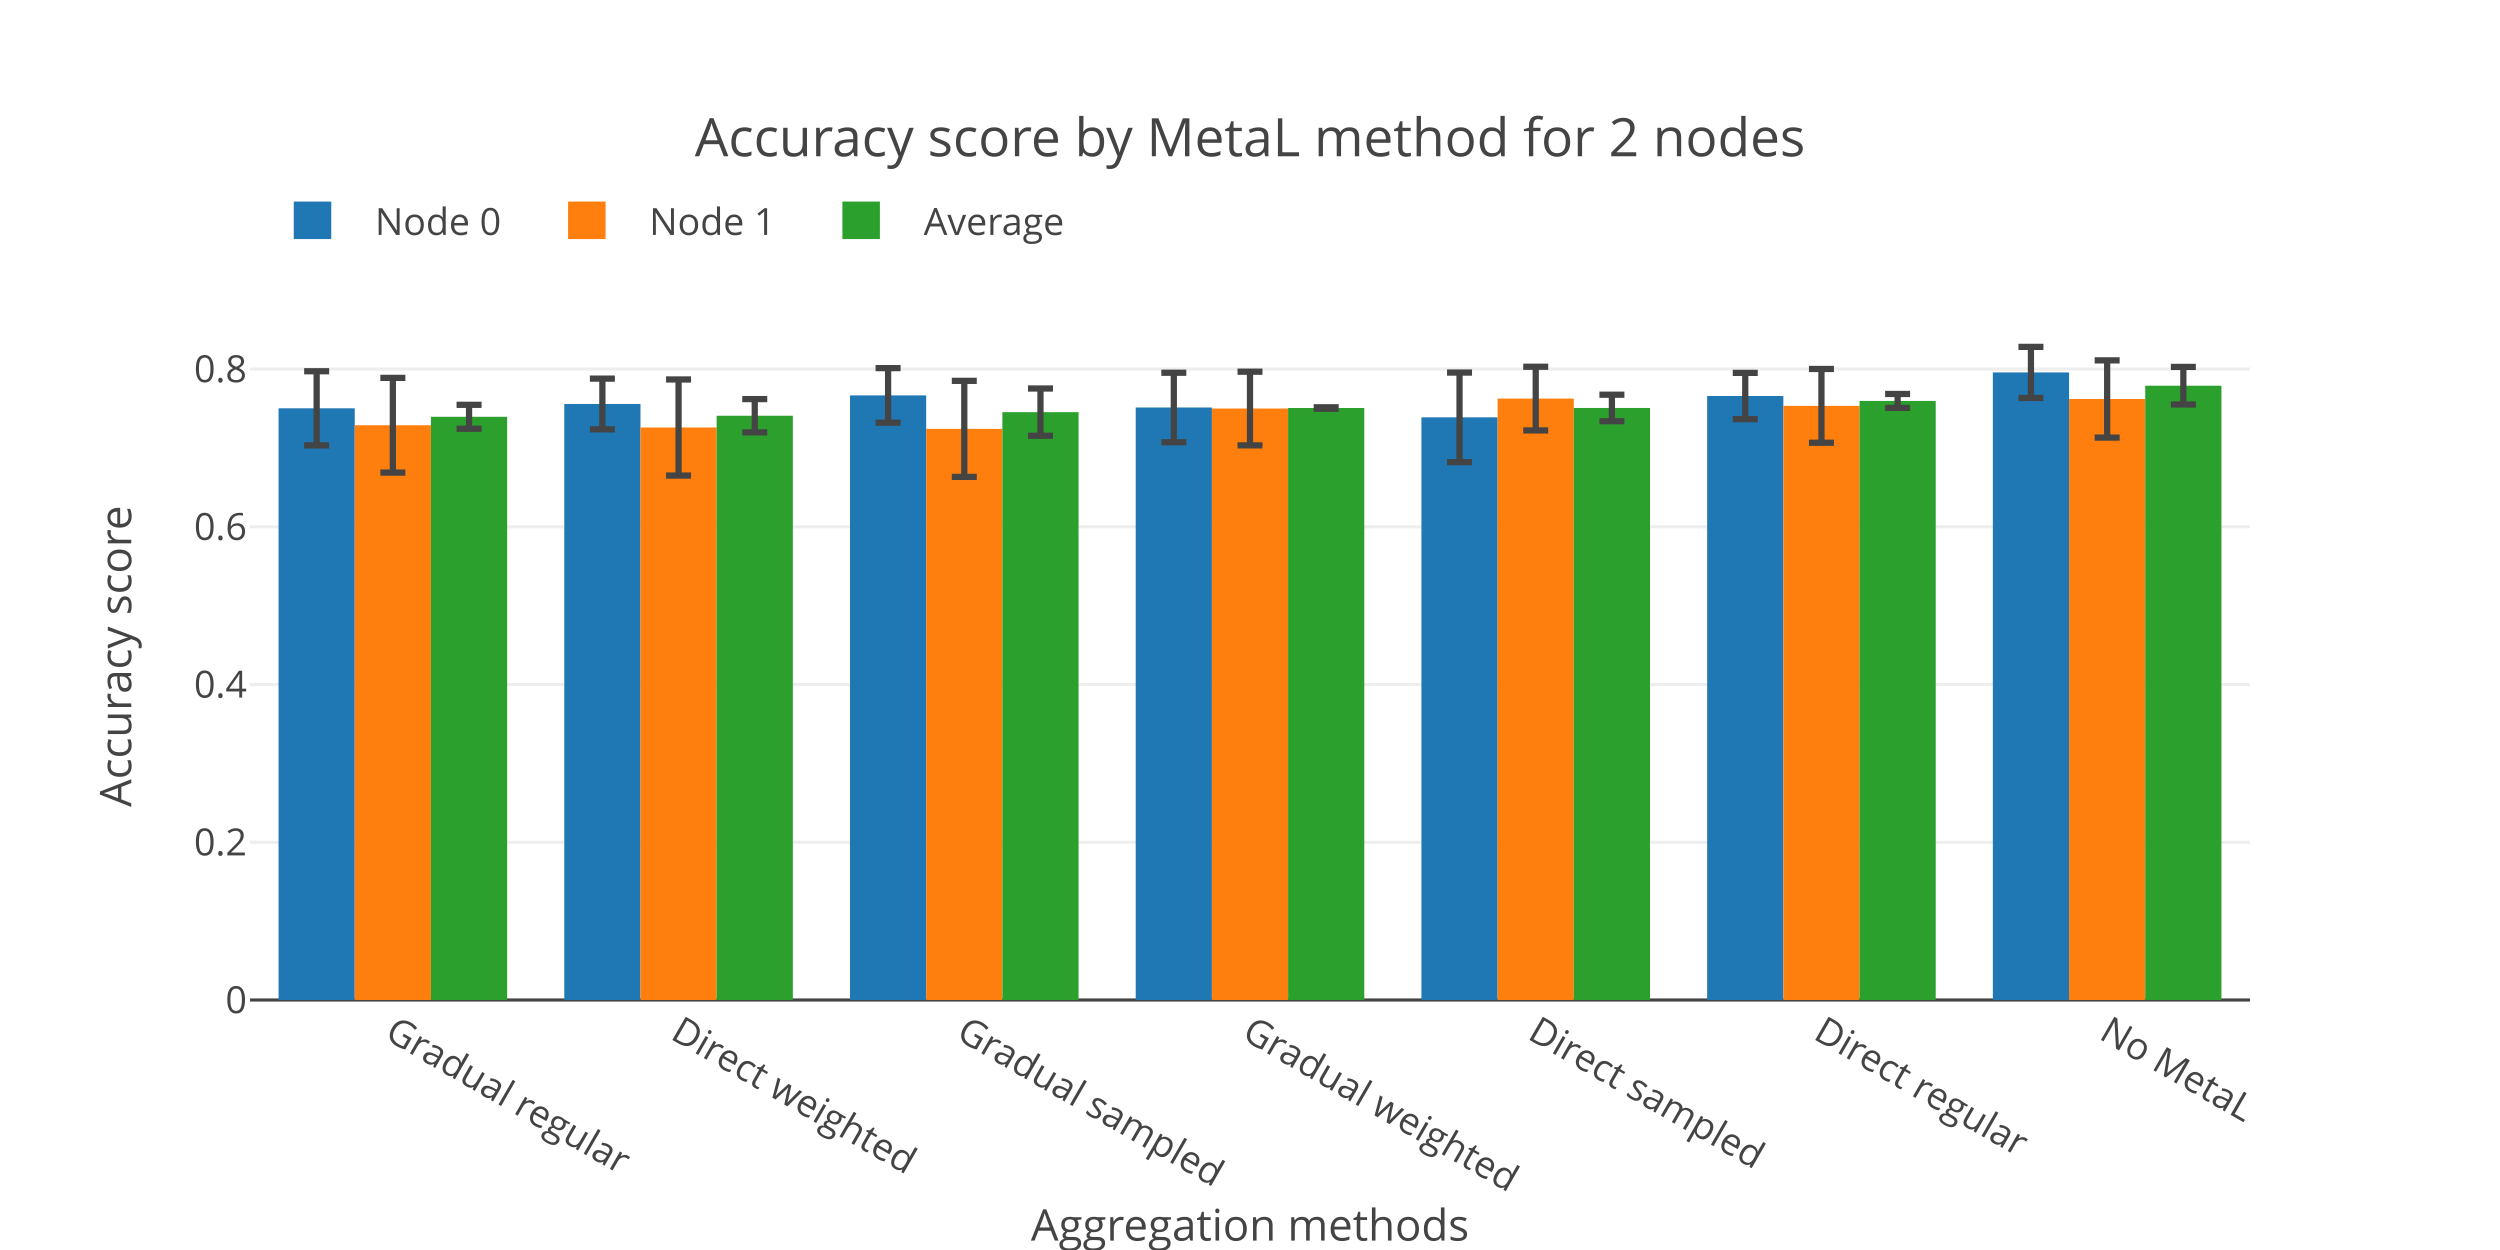
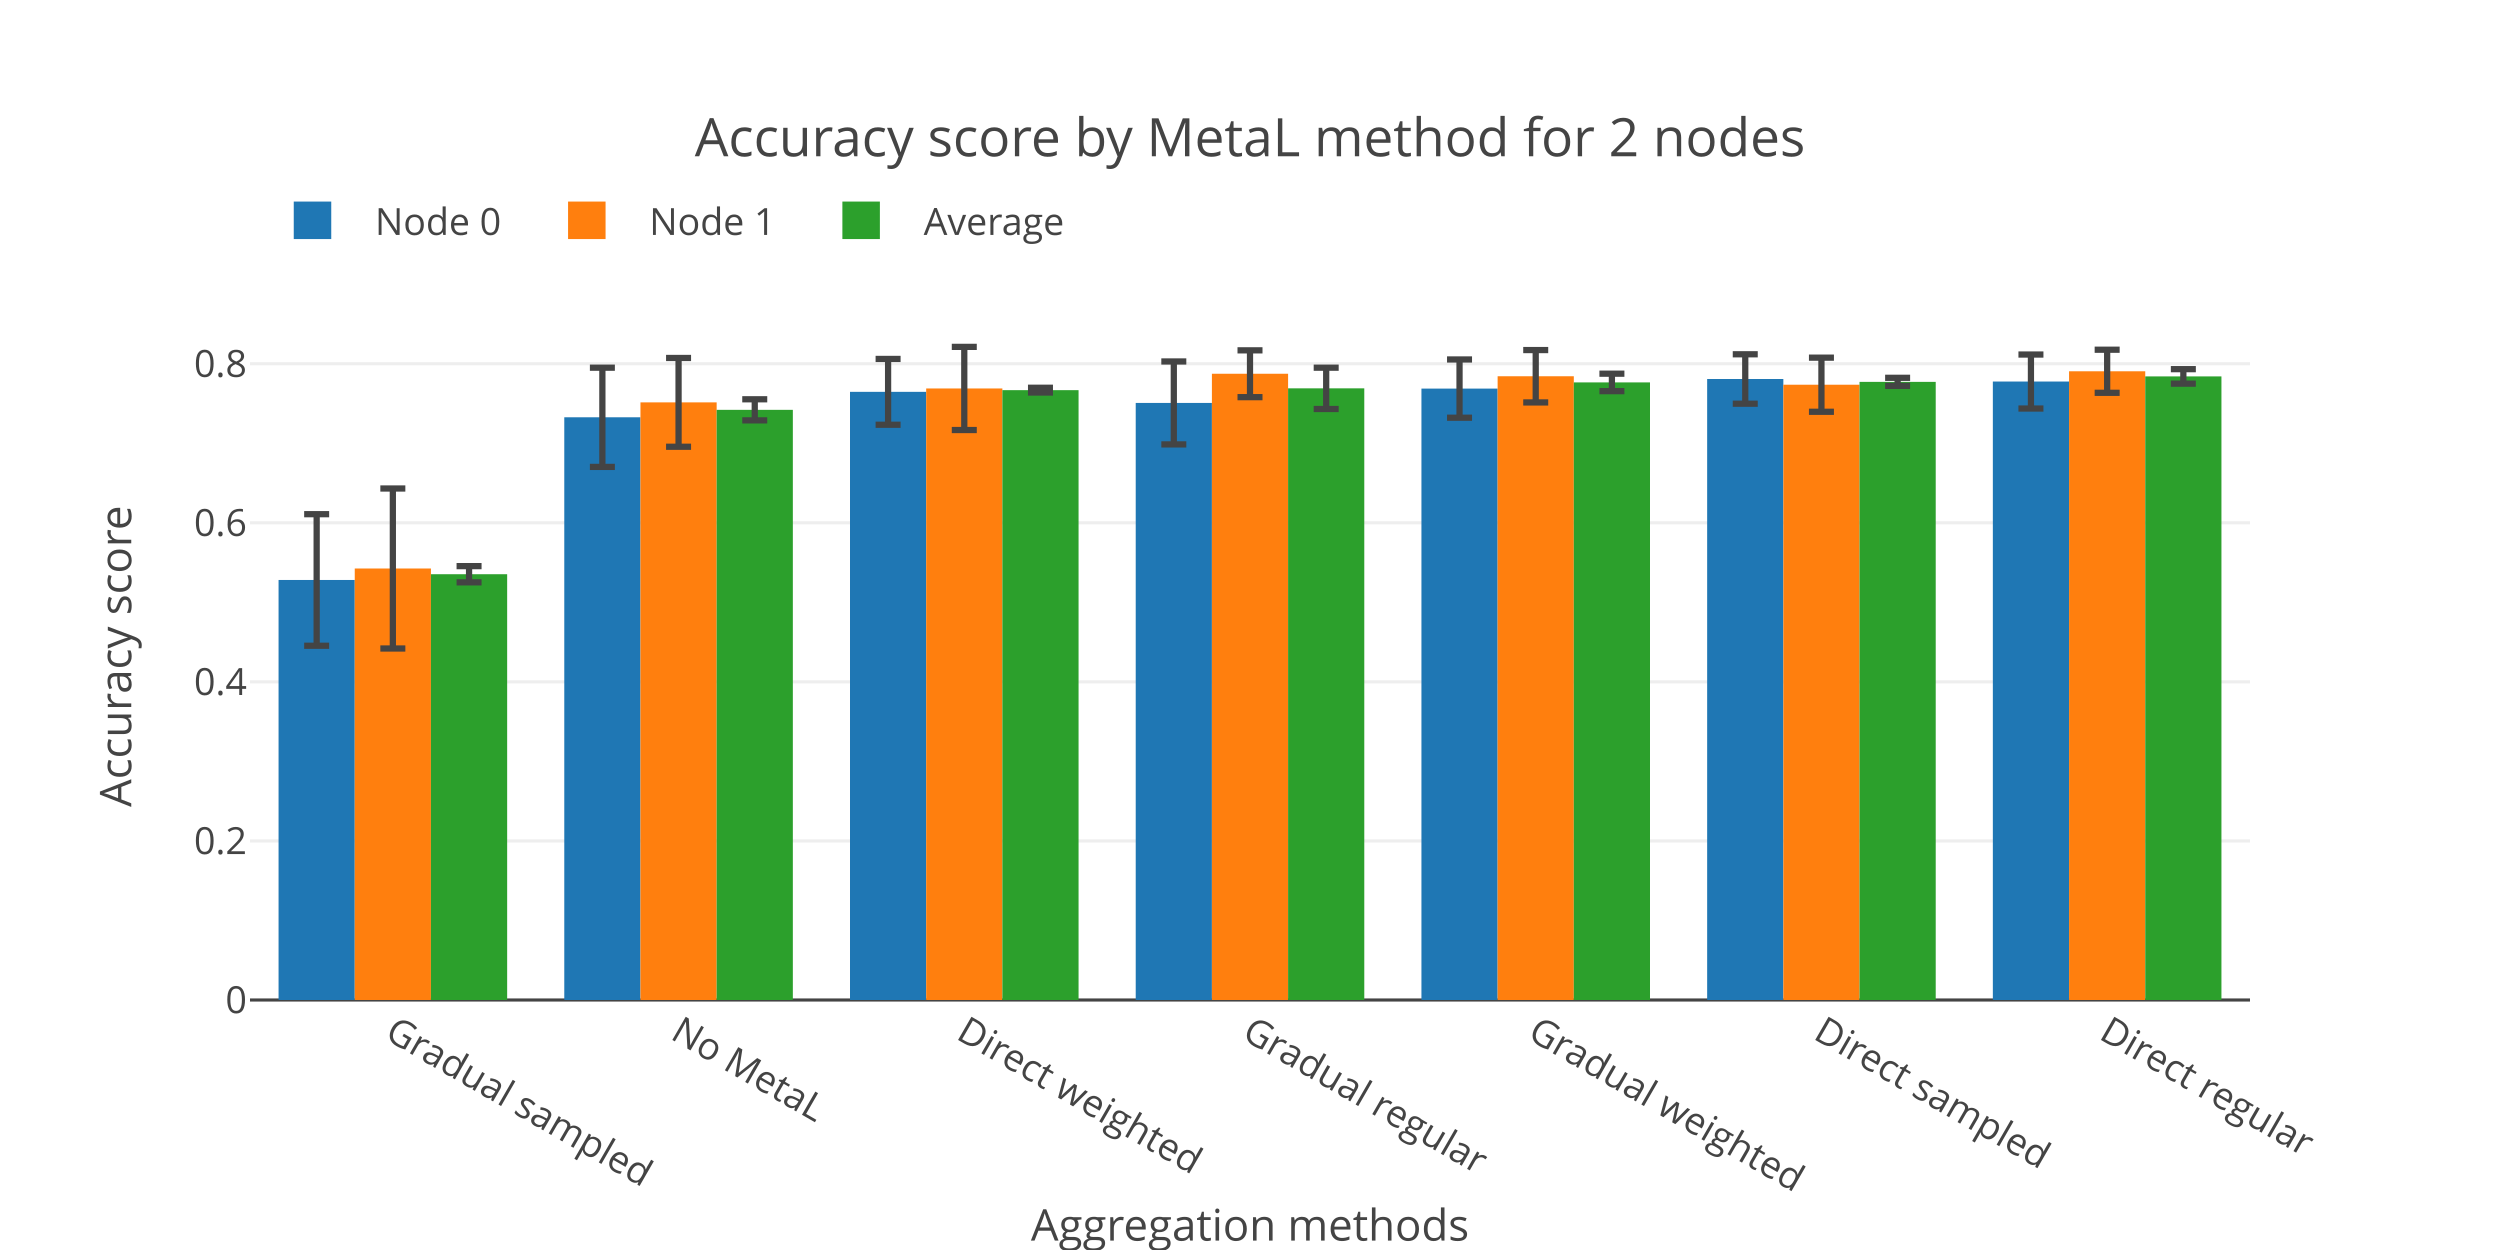
<svg xmlns="http://www.w3.org/2000/svg" class="main-svg" width="800" height="400" style="" viewBox="0 0 800 400">
  <rect x="0" y="0" width="800" height="400" style="fill: rgb(255, 255, 255); fill-opacity: 1;" />
-   <defs id="defs-0eae8b">
+   <defs id="defs-8e179e">
    <g class="clips">
-       <clipPath id="clip0eae8bxyplot" class="plotclip">
+       <clipPath id="clip8e179exyplot" class="plotclip">
        <rect width="640" height="220" />
      </clipPath>
-       <clipPath class="axesclip" id="clip0eae8bx">
+       <clipPath class="axesclip" id="clip8e179ex">
        <rect x="80" y="0" width="640" height="400" />
      </clipPath>
-       <clipPath class="axesclip" id="clip0eae8by">
+       <clipPath class="axesclip" id="clip8e179ey">
        <rect x="0" y="100" width="800" height="220" />
      </clipPath>
-       <clipPath class="axesclip" id="clip0eae8bxy">
+       <clipPath class="axesclip" id="clip8e179exy">
        <rect x="80" y="100" width="640" height="220" />
      </clipPath>
    </g>
    <g class="gradients" />
    <g class="patterns" />
  </defs>
  <g class="bglayer" />
  <g class="layer-below">
    <g class="imagelayer" />
    <g class="shapelayer" />
  </g>
  <g class="cartesianlayer">
    <g class="subplot xy">
      <g class="layer-subplot">
        <g class="shapelayer" />
        <g class="imagelayer" />
      </g>
      <g class="minor-gridlayer">
        <g class="x" />
        <g class="y" />
      </g>
      <g class="gridlayer">
        <g class="x" />
        <g class="y">
-           <path class="ygrid crisp" transform="translate(0,269.52)" d="M80,0h640" style="stroke: rgb(238, 238, 238); stroke-opacity: 1; stroke-width: 1px;" />
-           <path class="ygrid crisp" transform="translate(0,219.04)" d="M80,0h640" style="stroke: rgb(238, 238, 238); stroke-opacity: 1; stroke-width: 1px;" />
-           <path class="ygrid crisp" transform="translate(0,168.57)" d="M80,0h640" style="stroke: rgb(238, 238, 238); stroke-opacity: 1; stroke-width: 1px;" />
-           <path class="ygrid crisp" transform="translate(0,118.09)" d="M80,0h640" style="stroke: rgb(238, 238, 238); stroke-opacity: 1; stroke-width: 1px;" />
+           <path class="ygrid crisp" transform="translate(0,269.1)" d="M80,0h640" style="stroke: rgb(238, 238, 238); stroke-opacity: 1; stroke-width: 1px;" />
+           <path class="ygrid crisp" transform="translate(0,218.2)" d="M80,0h640" style="stroke: rgb(238, 238, 238); stroke-opacity: 1; stroke-width: 1px;" />
+           <path class="ygrid crisp" transform="translate(0,167.3)" d="M80,0h640" style="stroke: rgb(238, 238, 238); stroke-opacity: 1; stroke-width: 1px;" />
+           <path class="ygrid crisp" transform="translate(0,116.4)" d="M80,0h640" style="stroke: rgb(238, 238, 238); stroke-opacity: 1; stroke-width: 1px;" />
        </g>
      </g>
      <g class="zerolinelayer">
        <path class="yzl zl crisp" transform="translate(0,320)" d="M80,0h640" style="stroke: rgb(68, 68, 68); stroke-opacity: 1; stroke-width: 1px;" />
      </g>
      <path class="xlines-below" />
      <path class="ylines-below" />
      <g class="overlines-below" />
      <g class="xaxislayer-below" />
      <g class="yaxislayer-below" />
      <g class="overaxes-below" />
-       <g class="plot" transform="translate(80,100)" clip-path="url(#clip0eae8bxyplot)">
+       <g class="plot" transform="translate(80,100)" clip-path="url(#clip8e179exyplot)">
        <g class="barlayer mlayer">
          <g class="trace bars" style="opacity: 1;">
            <g class="points">
              <g class="point">
-                 <path d="M9.14,220V30.66H33.52V220Z" style="vector-effect: none; opacity: 1; stroke-width: 0px; fill: rgb(31, 119, 180); fill-opacity: 1;" />
-               </g>
-               <g class="point">
-                 <path d="M100.57,220V29.27H124.95V220Z" style="vector-effect: none; opacity: 1; stroke-width: 0px; fill: rgb(31, 119, 180); fill-opacity: 1;" />
-               </g>
-               <g class="point">
-                 <path d="M192,220V26.53H216.38V220Z" style="vector-effect: none; opacity: 1; stroke-width: 0px; fill: rgb(31, 119, 180); fill-opacity: 1;" />
-               </g>
-               <g class="point">
-                 <path d="M283.43,220V30.4H307.81V220Z" style="vector-effect: none; opacity: 1; stroke-width: 0px; fill: rgb(31, 119, 180); fill-opacity: 1;" />
-               </g>
-               <g class="point">
-                 <path d="M374.86,220V33.55H399.24V220Z" style="vector-effect: none; opacity: 1; stroke-width: 0px; fill: rgb(31, 119, 180); fill-opacity: 1;" />
-               </g>
-               <g class="point">
-                 <path d="M466.29,220V26.72H490.67V220Z" style="vector-effect: none; opacity: 1; stroke-width: 0px; fill: rgb(31, 119, 180); fill-opacity: 1;" />
-               </g>
-               <g class="point">
-                 <path d="M557.71,220V19.18H582.1V220Z" style="vector-effect: none; opacity: 1; stroke-width: 0px; fill: rgb(31, 119, 180); fill-opacity: 1;" />
-               </g>
-             </g>
-             <g class="errorbar">
-               <path class="yerror" d="M17.33,18.8h8m-4,0V42.53m-4,0h8" style="vector-effect: none; stroke-width: 2px; stroke: rgb(68, 68, 68); stroke-opacity: 1;" />
-             </g>
-             <g class="errorbar">
-               <path class="yerror" d="M108.76,21.16h8m-4,0V37.39m-4,0h8" style="vector-effect: none; stroke-width: 2px; stroke: rgb(68, 68, 68); stroke-opacity: 1;" />
-             </g>
-             <g class="errorbar">
-               <path class="yerror" d="M200.19,17.8h8m-4,0V35.27m-4,0h8" style="vector-effect: none; stroke-width: 2px; stroke: rgb(68, 68, 68); stroke-opacity: 1;" />
-             </g>
-             <g class="errorbar">
-               <path class="yerror" d="M291.62,19.28h8m-4,0V41.52m-4,0h8" style="vector-effect: none; stroke-width: 2px; stroke: rgb(68, 68, 68); stroke-opacity: 1;" />
-             </g>
-             <g class="errorbar">
-               <path class="yerror" d="M383.05,19.22h8m-4,0V47.88m-4,0h8" style="vector-effect: none; stroke-width: 2px; stroke: rgb(68, 68, 68); stroke-opacity: 1;" />
-             </g>
-             <g class="errorbar">
-               <path class="yerror" d="M474.48,19.32h8m-4,0V34.13m-4,0h8" style="vector-effect: none; stroke-width: 2px; stroke: rgb(68, 68, 68); stroke-opacity: 1;" />
-             </g>
-             <g class="errorbar">
-               <path class="yerror" d="M565.9,11h8m-4,0V27.35m-4,0h8" style="vector-effect: none; stroke-width: 2px; stroke: rgb(68, 68, 68); stroke-opacity: 1;" />
+                 <path d="M9.14,220V85.59H33.52V220Z" style="vector-effect: none; opacity: 1; stroke-width: 0px; fill: rgb(31, 119, 180); fill-opacity: 1;" />
+               </g>
+               <g class="point">
+                 <path d="M100.57,220V33.53H124.95V220Z" style="vector-effect: none; opacity: 1; stroke-width: 0px; fill: rgb(31, 119, 180); fill-opacity: 1;" />
+               </g>
+               <g class="point">
+                 <path d="M192,220V25.39H216.38V220Z" style="vector-effect: none; opacity: 1; stroke-width: 0px; fill: rgb(31, 119, 180); fill-opacity: 1;" />
+               </g>
+               <g class="point">
+                 <path d="M283.43,220V28.94H307.81V220Z" style="vector-effect: none; opacity: 1; stroke-width: 0px; fill: rgb(31, 119, 180); fill-opacity: 1;" />
+               </g>
+               <g class="point">
+                 <path d="M374.86,220V24.35H399.24V220Z" style="vector-effect: none; opacity: 1; stroke-width: 0px; fill: rgb(31, 119, 180); fill-opacity: 1;" />
+               </g>
+               <g class="point">
+                 <path d="M466.29,220V21.28H490.67V220Z" style="vector-effect: none; opacity: 1; stroke-width: 0px; fill: rgb(31, 119, 180); fill-opacity: 1;" />
+               </g>
+               <g class="point">
+                 <path d="M557.71,220V22.09H582.1V220Z" style="vector-effect: none; opacity: 1; stroke-width: 0px; fill: rgb(31, 119, 180); fill-opacity: 1;" />
+               </g>
+             </g>
+             <g class="errorbar">
+               <path class="yerror" d="M17.33,64.54h8m-4,0V106.64m-4,0h8" style="vector-effect: none; stroke-width: 2px; stroke: rgb(68, 68, 68); stroke-opacity: 1;" />
+             </g>
+             <g class="errorbar">
+               <path class="yerror" d="M108.76,17.66h8m-4,0V49.41m-4,0h8" style="vector-effect: none; stroke-width: 2px; stroke: rgb(68, 68, 68); stroke-opacity: 1;" />
+             </g>
+             <g class="errorbar">
+               <path class="yerror" d="M200.19,14.86h8m-4,0V35.92m-4,0h8" style="vector-effect: none; stroke-width: 2px; stroke: rgb(68, 68, 68); stroke-opacity: 1;" />
+             </g>
+             <g class="errorbar">
+               <path class="yerror" d="M291.62,15.67h8m-4,0V42.21m-4,0h8" style="vector-effect: none; stroke-width: 2px; stroke: rgb(68, 68, 68); stroke-opacity: 1;" />
+             </g>
+             <g class="errorbar">
+               <path class="yerror" d="M383.05,15.03h8m-4,0V33.67m-4,0h8" style="vector-effect: none; stroke-width: 2px; stroke: rgb(68, 68, 68); stroke-opacity: 1;" />
+             </g>
+             <g class="errorbar">
+               <path class="yerror" d="M474.48,13.37h8m-4,0V29.19m-4,0h8" style="vector-effect: none; stroke-width: 2px; stroke: rgb(68, 68, 68); stroke-opacity: 1;" />
+             </g>
+             <g class="errorbar">
+               <path class="yerror" d="M565.9,13.45h8m-4,0V30.73m-4,0h8" style="vector-effect: none; stroke-width: 2px; stroke: rgb(68, 68, 68); stroke-opacity: 1;" />
            </g>
          </g>
          <g class="trace bars" style="opacity: 1;">
            <g class="points">
              <g class="point">
-                 <path d="M33.52,220V36.08H57.9V220Z" style="vector-effect: none; opacity: 1; stroke-width: 0px; fill: rgb(255, 127, 14); fill-opacity: 1;" />
-               </g>
-               <g class="point">
-                 <path d="M124.95,220V36.8H149.33V220Z" style="vector-effect: none; opacity: 1; stroke-width: 0px; fill: rgb(255, 127, 14); fill-opacity: 1;" />
-               </g>
-               <g class="point">
-                 <path d="M216.38,220V37.24H240.76V220Z" style="vector-effect: none; opacity: 1; stroke-width: 0px; fill: rgb(255, 127, 14); fill-opacity: 1;" />
-               </g>
-               <g class="point">
-                 <path d="M307.81,220V30.73H332.19V220Z" style="vector-effect: none; opacity: 1; stroke-width: 0px; fill: rgb(255, 127, 14); fill-opacity: 1;" />
-               </g>
-               <g class="point">
-                 <path d="M399.24,220V27.55H423.62V220Z" style="vector-effect: none; opacity: 1; stroke-width: 0px; fill: rgb(255, 127, 14); fill-opacity: 1;" />
-               </g>
-               <g class="point">
-                 <path d="M490.67,220V29.88H515.05V220Z" style="vector-effect: none; opacity: 1; stroke-width: 0px; fill: rgb(255, 127, 14); fill-opacity: 1;" />
-               </g>
-               <g class="point">
-                 <path d="M582.1,220V27.68H606.48V220Z" style="vector-effect: none; opacity: 1; stroke-width: 0px; fill: rgb(255, 127, 14); fill-opacity: 1;" />
-               </g>
-             </g>
-             <g class="errorbar">
-               <path class="yerror" d="M41.71,20.92h8m-4,0V51.23m-4,0h8" style="vector-effect: none; stroke-width: 2px; stroke: rgb(68, 68, 68); stroke-opacity: 1;" />
-             </g>
-             <g class="errorbar">
-               <path class="yerror" d="M133.14,21.43h8m-4,0V52.18m-4,0h8" style="vector-effect: none; stroke-width: 2px; stroke: rgb(68, 68, 68); stroke-opacity: 1;" />
-             </g>
-             <g class="errorbar">
-               <path class="yerror" d="M224.57,21.87h8m-4,0V52.61m-4,0h8" style="vector-effect: none; stroke-width: 2px; stroke: rgb(68, 68, 68); stroke-opacity: 1;" />
-             </g>
-             <g class="errorbar">
-               <path class="yerror" d="M316,18.94h8m-4,0V42.52m-4,0h8" style="vector-effect: none; stroke-width: 2px; stroke: rgb(68, 68, 68); stroke-opacity: 1;" />
-             </g>
-             <g class="errorbar">
-               <path class="yerror" d="M407.43,17.36h8m-4,0V37.74m-4,0h8" style="vector-effect: none; stroke-width: 2px; stroke: rgb(68, 68, 68); stroke-opacity: 1;" />
-             </g>
-             <g class="errorbar">
-               <path class="yerror" d="M498.86,18.07h8m-4,0V41.68m-4,0h8" style="vector-effect: none; stroke-width: 2px; stroke: rgb(68, 68, 68); stroke-opacity: 1;" />
-             </g>
-             <g class="errorbar">
-               <path class="yerror" d="M590.29,15.32h8m-4,0V40.03m-4,0h8" style="vector-effect: none; stroke-width: 2px; stroke: rgb(68, 68, 68); stroke-opacity: 1;" />
+                 <path d="M33.52,220V81.92H57.9V220Z" style="vector-effect: none; opacity: 1; stroke-width: 0px; fill: rgb(255, 127, 14); fill-opacity: 1;" />
+               </g>
+               <g class="point">
+                 <path d="M124.95,220V28.76H149.33V220Z" style="vector-effect: none; opacity: 1; stroke-width: 0px; fill: rgb(255, 127, 14); fill-opacity: 1;" />
+               </g>
+               <g class="point">
+                 <path d="M216.38,220V24.31H240.76V220Z" style="vector-effect: none; opacity: 1; stroke-width: 0px; fill: rgb(255, 127, 14); fill-opacity: 1;" />
+               </g>
+               <g class="point">
+                 <path d="M307.81,220V19.6H332.19V220Z" style="vector-effect: none; opacity: 1; stroke-width: 0px; fill: rgb(255, 127, 14); fill-opacity: 1;" />
+               </g>
+               <g class="point">
+                 <path d="M399.24,220V20.4H423.62V220Z" style="vector-effect: none; opacity: 1; stroke-width: 0px; fill: rgb(255, 127, 14); fill-opacity: 1;" />
+               </g>
+               <g class="point">
+                 <path d="M490.67,220V23.11H515.05V220Z" style="vector-effect: none; opacity: 1; stroke-width: 0px; fill: rgb(255, 127, 14); fill-opacity: 1;" />
+               </g>
+               <g class="point">
+                 <path d="M582.1,220V18.81H606.48V220Z" style="vector-effect: none; opacity: 1; stroke-width: 0px; fill: rgb(255, 127, 14); fill-opacity: 1;" />
+               </g>
+             </g>
+             <g class="errorbar">
+               <path class="yerror" d="M41.71,56.32h8m-4,0V107.52m-4,0h8" style="vector-effect: none; stroke-width: 2px; stroke: rgb(68, 68, 68); stroke-opacity: 1;" />
+             </g>
+             <g class="errorbar">
+               <path class="yerror" d="M133.14,14.55h8m-4,0V42.96m-4,0h8" style="vector-effect: none; stroke-width: 2px; stroke: rgb(68, 68, 68); stroke-opacity: 1;" />
+             </g>
+             <g class="errorbar">
+               <path class="yerror" d="M224.57,11h8m-4,0V37.61m-4,0h8" style="vector-effect: none; stroke-width: 2px; stroke: rgb(68, 68, 68); stroke-opacity: 1;" />
+             </g>
+             <g class="errorbar">
+               <path class="yerror" d="M316,12.11h8m-4,0V27.09m-4,0h8" style="vector-effect: none; stroke-width: 2px; stroke: rgb(68, 68, 68); stroke-opacity: 1;" />
+             </g>
+             <g class="errorbar">
+               <path class="yerror" d="M407.43,12.02h8m-4,0V28.78m-4,0h8" style="vector-effect: none; stroke-width: 2px; stroke: rgb(68, 68, 68); stroke-opacity: 1;" />
+             </g>
+             <g class="errorbar">
+               <path class="yerror" d="M498.86,14.45h8m-4,0V31.77m-4,0h8" style="vector-effect: none; stroke-width: 2px; stroke: rgb(68, 68, 68); stroke-opacity: 1;" />
+             </g>
+             <g class="errorbar">
+               <path class="yerror" d="M590.29,11.91h8m-4,0V25.7m-4,0h8" style="vector-effect: none; stroke-width: 2px; stroke: rgb(68, 68, 68); stroke-opacity: 1;" />
            </g>
          </g>
          <g class="trace bars" style="opacity: 1;">
            <g class="points">
              <g class="point">
-                 <path d="M57.9,220V33.37H82.29V220Z" style="vector-effect: none; opacity: 1; stroke-width: 0px; fill: rgb(44, 160, 44); fill-opacity: 1;" />
-               </g>
-               <g class="point">
-                 <path d="M149.33,220V33.04H173.71V220Z" style="vector-effect: none; opacity: 1; stroke-width: 0px; fill: rgb(44, 160, 44); fill-opacity: 1;" />
-               </g>
-               <g class="point">
-                 <path d="M240.76,220V31.89H265.14V220Z" style="vector-effect: none; opacity: 1; stroke-width: 0px; fill: rgb(44, 160, 44); fill-opacity: 1;" />
-               </g>
-               <g class="point">
-                 <path d="M332.19,220V30.56H356.57V220Z" style="vector-effect: none; opacity: 1; stroke-width: 0px; fill: rgb(44, 160, 44); fill-opacity: 1;" />
-               </g>
-               <g class="point">
-                 <path d="M423.62,220V30.55H448V220Z" style="vector-effect: none; opacity: 1; stroke-width: 0px; fill: rgb(44, 160, 44); fill-opacity: 1;" />
-               </g>
-               <g class="point">
-                 <path d="M515.05,220V28.3H539.43V220Z" style="vector-effect: none; opacity: 1; stroke-width: 0px; fill: rgb(44, 160, 44); fill-opacity: 1;" />
-               </g>
-               <g class="point">
-                 <path d="M606.48,220V23.43H630.86V220Z" style="vector-effect: none; opacity: 1; stroke-width: 0px; fill: rgb(44, 160, 44); fill-opacity: 1;" />
-               </g>
-             </g>
-             <g class="errorbar">
-               <path class="yerror" d="M66.1,29.54h8m-4,0V37.2m-4,0h8" style="vector-effect: none; stroke-width: 2px; stroke: rgb(68, 68, 68); stroke-opacity: 1;" />
-             </g>
-             <g class="errorbar">
-               <path class="yerror" d="M157.52,27.71h8m-4,0V38.36m-4,0h8" style="vector-effect: none; stroke-width: 2px; stroke: rgb(68, 68, 68); stroke-opacity: 1;" />
-             </g>
-             <g class="errorbar">
-               <path class="yerror" d="M248.95,24.32h8m-4,0V39.45m-4,0h8" style="vector-effect: none; stroke-width: 2px; stroke: rgb(68, 68, 68); stroke-opacity: 1;" />
-             </g>
-             <g class="errorbar">
-               <path class="yerror" d="M340.38,30.33h8m-4,0V30.8m-4,0h8" style="vector-effect: none; stroke-width: 2px; stroke: rgb(68, 68, 68); stroke-opacity: 1;" />
-             </g>
-             <g class="errorbar">
-               <path class="yerror" d="M431.81,26.31h8m-4,0V34.79m-4,0h8" style="vector-effect: none; stroke-width: 2px; stroke: rgb(68, 68, 68); stroke-opacity: 1;" />
-             </g>
-             <g class="errorbar">
-               <path class="yerror" d="M523.24,26.07h8m-4,0V30.53m-4,0h8" style="vector-effect: none; stroke-width: 2px; stroke: rgb(68, 68, 68); stroke-opacity: 1;" />
-             </g>
-             <g class="errorbar">
-               <path class="yerror" d="M614.67,17.41h8m-4,0V29.44m-4,0h8" style="vector-effect: none; stroke-width: 2px; stroke: rgb(68, 68, 68); stroke-opacity: 1;" />
+                 <path d="M57.9,220V83.75H82.29V220Z" style="vector-effect: none; opacity: 1; stroke-width: 0px; fill: rgb(44, 160, 44); fill-opacity: 1;" />
+               </g>
+               <g class="point">
+                 <path d="M149.33,220V31.15H173.71V220Z" style="vector-effect: none; opacity: 1; stroke-width: 0px; fill: rgb(44, 160, 44); fill-opacity: 1;" />
+               </g>
+               <g class="point">
+                 <path d="M240.76,220V24.85H265.14V220Z" style="vector-effect: none; opacity: 1; stroke-width: 0px; fill: rgb(44, 160, 44); fill-opacity: 1;" />
+               </g>
+               <g class="point">
+                 <path d="M332.19,220V24.27H356.57V220Z" style="vector-effect: none; opacity: 1; stroke-width: 0px; fill: rgb(44, 160, 44); fill-opacity: 1;" />
+               </g>
+               <g class="point">
+                 <path d="M423.62,220V22.37H448V220Z" style="vector-effect: none; opacity: 1; stroke-width: 0px; fill: rgb(44, 160, 44); fill-opacity: 1;" />
+               </g>
+               <g class="point">
+                 <path d="M515.05,220V22.2H539.43V220Z" style="vector-effect: none; opacity: 1; stroke-width: 0px; fill: rgb(44, 160, 44); fill-opacity: 1;" />
+               </g>
+               <g class="point">
+                 <path d="M606.48,220V20.45H630.86V220Z" style="vector-effect: none; opacity: 1; stroke-width: 0px; fill: rgb(44, 160, 44); fill-opacity: 1;" />
+               </g>
+             </g>
+             <g class="errorbar">
+               <path class="yerror" d="M66.1,81.16h8m-4,0V86.35m-4,0h8" style="vector-effect: none; stroke-width: 2px; stroke: rgb(68, 68, 68); stroke-opacity: 1;" />
+             </g>
+             <g class="errorbar">
+               <path class="yerror" d="M157.52,27.77h8m-4,0V34.52m-4,0h8" style="vector-effect: none; stroke-width: 2px; stroke: rgb(68, 68, 68); stroke-opacity: 1;" />
+             </g>
+             <g class="errorbar">
+               <path class="yerror" d="M248.95,24.08h8m-4,0V25.61m-4,0h8" style="vector-effect: none; stroke-width: 2px; stroke: rgb(68, 68, 68); stroke-opacity: 1;" />
+             </g>
+             <g class="errorbar">
+               <path class="yerror" d="M340.38,17.66h8m-4,0V30.88m-4,0h8" style="vector-effect: none; stroke-width: 2px; stroke: rgb(68, 68, 68); stroke-opacity: 1;" />
+             </g>
+             <g class="errorbar">
+               <path class="yerror" d="M431.81,19.58h8m-4,0V25.17m-4,0h8" style="vector-effect: none; stroke-width: 2px; stroke: rgb(68, 68, 68); stroke-opacity: 1;" />
+             </g>
+             <g class="errorbar">
+               <path class="yerror" d="M523.24,20.9h8m-4,0V23.49m-4,0h8" style="vector-effect: none; stroke-width: 2px; stroke: rgb(68, 68, 68); stroke-opacity: 1;" />
+             </g>
+             <g class="errorbar">
+               <path class="yerror" d="M614.67,18.13h8m-4,0V22.77m-4,0h8" style="vector-effect: none; stroke-width: 2px; stroke: rgb(68, 68, 68); stroke-opacity: 1;" />
            </g>
          </g>
        </g>
      </g>
      <g class="overplot" />
      <path class="xlines-above crisp" d="M0,0" style="fill: none;" />
      <path class="ylines-above crisp" d="M0,0" style="fill: none;" />
      <g class="overlines-above" />
      <g class="xaxislayer-above">
        <g class="xtick">
-           <text text-anchor="start" x="0" y="333" transform="translate(125.71,0) rotate(30,0,327)" style="font-family: 'Open Sans', verdana, arial, sans-serif; font-size: 12px; fill: rgb(68, 68, 68); fill-opacity: 1; white-space: pre; opacity: 1;">Gradual regular</text>
-         </g>
-         <g class="xtick">
-           <text text-anchor="start" x="0" y="333" transform="translate(217.14,0) rotate(30,0,327)" style="font-family: 'Open Sans', verdana, arial, sans-serif; font-size: 12px; fill: rgb(68, 68, 68); fill-opacity: 1; white-space: pre; opacity: 1;">Direct weighted</text>
-         </g>
-         <g class="xtick">
-           <text text-anchor="start" x="0" y="333" transform="translate(308.57,0) rotate(30,0,327)" style="font-family: 'Open Sans', verdana, arial, sans-serif; font-size: 12px; fill: rgb(68, 68, 68); fill-opacity: 1; white-space: pre; opacity: 1;">Gradual sampled</text>
-         </g>
-         <g class="xtick">
-           <text text-anchor="start" x="0" y="333" transform="translate(400,0) rotate(30,0,327)" style="font-family: 'Open Sans', verdana, arial, sans-serif; font-size: 12px; fill: rgb(68, 68, 68); fill-opacity: 1; white-space: pre; opacity: 1;">Gradual weighted</text>
-         </g>
-         <g class="xtick">
-           <text text-anchor="start" x="0" y="333" transform="translate(491.43,0) rotate(30,0,327)" style="font-family: 'Open Sans', verdana, arial, sans-serif; font-size: 12px; fill: rgb(68, 68, 68); fill-opacity: 1; white-space: pre; opacity: 1;">Direct sampled</text>
-         </g>
-         <g class="xtick">
-           <text text-anchor="start" x="0" y="333" transform="translate(582.86,0) rotate(30,0,327)" style="font-family: 'Open Sans', verdana, arial, sans-serif; font-size: 12px; fill: rgb(68, 68, 68); fill-opacity: 1; white-space: pre; opacity: 1;">Direct regular</text>
-         </g>
-         <g class="xtick">
-           <text text-anchor="start" x="0" y="333" transform="translate(674.29,0) rotate(30,0,327)" style="font-family: 'Open Sans', verdana, arial, sans-serif; font-size: 12px; fill: rgb(68, 68, 68); fill-opacity: 1; white-space: pre; opacity: 1;">No MetaL</text>
+           <text text-anchor="start" x="0" y="333" transform="translate(125.71,0) rotate(30,0,327)" style="font-family: 'Open Sans', verdana, arial, sans-serif; font-size: 12px; fill: rgb(68, 68, 68); fill-opacity: 1; white-space: pre; opacity: 1;">Gradual sampled</text>
+         </g>
+         <g class="xtick">
+           <text text-anchor="start" x="0" y="333" transform="translate(217.14,0) rotate(30,0,327)" style="font-family: 'Open Sans', verdana, arial, sans-serif; font-size: 12px; fill: rgb(68, 68, 68); fill-opacity: 1; white-space: pre; opacity: 1;">No MetaL</text>
+         </g>
+         <g class="xtick">
+           <text text-anchor="start" x="0" y="333" transform="translate(308.57,0) rotate(30,0,327)" style="font-family: 'Open Sans', verdana, arial, sans-serif; font-size: 12px; fill: rgb(68, 68, 68); fill-opacity: 1; white-space: pre; opacity: 1;">Direct weighted</text>
+         </g>
+         <g class="xtick">
+           <text text-anchor="start" x="0" y="333" transform="translate(400,0) rotate(30,0,327)" style="font-family: 'Open Sans', verdana, arial, sans-serif; font-size: 12px; fill: rgb(68, 68, 68); fill-opacity: 1; white-space: pre; opacity: 1;">Gradual regular</text>
+         </g>
+         <g class="xtick">
+           <text text-anchor="start" x="0" y="333" transform="translate(491.43,0) rotate(30,0,327)" style="font-family: 'Open Sans', verdana, arial, sans-serif; font-size: 12px; fill: rgb(68, 68, 68); fill-opacity: 1; white-space: pre; opacity: 1;">Gradual weighted</text>
+         </g>
+         <g class="xtick">
+           <text text-anchor="start" x="0" y="333" transform="translate(582.86,0) rotate(30,0,327)" style="font-family: 'Open Sans', verdana, arial, sans-serif; font-size: 12px; fill: rgb(68, 68, 68); fill-opacity: 1; white-space: pre; opacity: 1;">Direct sampled</text>
+         </g>
+         <g class="xtick">
+           <text text-anchor="start" x="0" y="333" transform="translate(674.29,0) rotate(30,0,327)" style="font-family: 'Open Sans', verdana, arial, sans-serif; font-size: 12px; fill: rgb(68, 68, 68); fill-opacity: 1; white-space: pre; opacity: 1;">Direct regular</text>
        </g>
      </g>
      <g class="yaxislayer-above">
        <g class="ytick">
          <text text-anchor="end" x="79" y="4.2" transform="translate(0,320)" style="font-family: 'Open Sans', verdana, arial, sans-serif; font-size: 12px; fill: rgb(68, 68, 68); fill-opacity: 1; white-space: pre; opacity: 1;">0</text>
        </g>
        <g class="ytick">
-           <text text-anchor="end" x="79" y="4.2" style="font-family: 'Open Sans', verdana, arial, sans-serif; font-size: 12px; fill: rgb(68, 68, 68); fill-opacity: 1; white-space: pre; opacity: 1;" transform="translate(0,269.52)">0.2</text>
-         </g>
-         <g class="ytick">
-           <text text-anchor="end" x="79" y="4.2" style="font-family: 'Open Sans', verdana, arial, sans-serif; font-size: 12px; fill: rgb(68, 68, 68); fill-opacity: 1; white-space: pre; opacity: 1;" transform="translate(0,219.04)">0.4</text>
-         </g>
-         <g class="ytick">
-           <text text-anchor="end" x="79" y="4.2" style="font-family: 'Open Sans', verdana, arial, sans-serif; font-size: 12px; fill: rgb(68, 68, 68); fill-opacity: 1; white-space: pre; opacity: 1;" transform="translate(0,168.57)">0.6</text>
-         </g>
-         <g class="ytick">
-           <text text-anchor="end" x="79" y="4.2" style="font-family: 'Open Sans', verdana, arial, sans-serif; font-size: 12px; fill: rgb(68, 68, 68); fill-opacity: 1; white-space: pre; opacity: 1;" transform="translate(0,118.09)">0.8</text>
+           <text text-anchor="end" x="79" y="4.2" style="font-family: 'Open Sans', verdana, arial, sans-serif; font-size: 12px; fill: rgb(68, 68, 68); fill-opacity: 1; white-space: pre; opacity: 1;" transform="translate(0,269.1)">0.2</text>
+         </g>
+         <g class="ytick">
+           <text text-anchor="end" x="79" y="4.2" style="font-family: 'Open Sans', verdana, arial, sans-serif; font-size: 12px; fill: rgb(68, 68, 68); fill-opacity: 1; white-space: pre; opacity: 1;" transform="translate(0,218.2)">0.4</text>
+         </g>
+         <g class="ytick">
+           <text text-anchor="end" x="79" y="4.2" style="font-family: 'Open Sans', verdana, arial, sans-serif; font-size: 12px; fill: rgb(68, 68, 68); fill-opacity: 1; white-space: pre; opacity: 1;" transform="translate(0,167.3)">0.6</text>
+         </g>
+         <g class="ytick">
+           <text text-anchor="end" x="79" y="4.2" style="font-family: 'Open Sans', verdana, arial, sans-serif; font-size: 12px; fill: rgb(68, 68, 68); fill-opacity: 1; white-space: pre; opacity: 1;" transform="translate(0,116.4)">0.8</text>
        </g>
      </g>
      <g class="overaxes-above" />
    </g>
  </g>
  <g class="polarlayer" />
  <g class="smithlayer" />
  <g class="ternarylayer" />
  <g class="geolayer" />
  <g class="funnelarealayer" />
  <g class="pielayer" />
  <g class="iciclelayer" />
  <g class="treemaplayer" />
  <g class="sunburstlayer" />
  <g class="glimages" />
-   <defs id="topdefs-0eae8b">
+   <defs id="topdefs-8e179e">
    <g class="clips" />
-     <clipPath id="legend0eae8b">
+     <clipPath id="legend8e179e">
      <rect width="270" height="29" x="0" y="0" />
    </clipPath>
  </defs>
  <g class="layer-above">
    <g class="imagelayer" />
    <g class="shapelayer" />
  </g>
  <g class="infolayer">
    <g class="legend" pointer-events="all" transform="translate(80,56)">
      <rect class="bg" shape-rendering="crispEdges" width="270" height="29" x="0" y="0" style="stroke: rgb(68, 68, 68); stroke-opacity: 1; fill: rgb(255, 255, 255); fill-opacity: 1; stroke-width: 0px;" />
-       <g class="scrollbox" transform="" clip-path="url(#legend0eae8b)">
+       <g class="scrollbox" transform="" clip-path="url(#legend8e179e)">
        <g class="groups">
          <g class="traces" transform="translate(0,14.5)" style="opacity: 1;">
            <text class="legendtext" text-anchor="start" x="40" y="4.68" style="font-family: 'Open Sans', verdana, arial, sans-serif; font-size: 12px; fill: rgb(68, 68, 68); fill-opacity: 1; white-space: pre;">Node 0</text>
            <g class="layers" style="opacity: 1;">
              <g class="legendfill" />
              <g class="legendlines" />
              <g class="legendsymbols">
                <g class="legendpoints">
                  <path class="legendundefined" d="M6,6H-6V-6H6Z" transform="translate(20,0)" style="stroke-width: 0px; fill: rgb(31, 119, 180); fill-opacity: 1;" />
                </g>
              </g>
            </g>
            <rect class="legendtoggle" x="0" y="-9.5" width="85.281" height="19" style="fill: rgb(0, 0, 0); fill-opacity: 0;" />
          </g>
          <g class="traces" transform="translate(87.78125,14.5)" style="opacity: 1;">
            <text class="legendtext" text-anchor="start" x="40" y="4.68" style="font-family: 'Open Sans', verdana, arial, sans-serif; font-size: 12px; fill: rgb(68, 68, 68); fill-opacity: 1; white-space: pre;">Node 1</text>
            <g class="layers" style="opacity: 1;">
              <g class="legendfill" />
              <g class="legendlines" />
              <g class="legendsymbols">
                <g class="legendpoints">
                  <path class="legendundefined" d="M6,6H-6V-6H6Z" transform="translate(20,0)" style="stroke-width: 0px; fill: rgb(255, 127, 14); fill-opacity: 1;" />
                </g>
              </g>
            </g>
            <rect class="legendtoggle" x="0" y="-9.5" width="85.281" height="19" style="fill: rgb(0, 0, 0); fill-opacity: 0;" />
          </g>
          <g class="traces" transform="translate(175.5625,14.5)" style="opacity: 1;">
            <text class="legendtext" text-anchor="start" x="40" y="4.68" style="font-family: 'Open Sans', verdana, arial, sans-serif; font-size: 12px; fill: rgb(68, 68, 68); fill-opacity: 1; white-space: pre;">Average</text>
            <g class="layers" style="opacity: 1;">
              <g class="legendfill" />
              <g class="legendlines" />
              <g class="legendsymbols">
                <g class="legendpoints">
                  <path class="legendundefined" d="M6,6H-6V-6H6Z" transform="translate(20,0)" style="stroke-width: 0px; fill: rgb(44, 160, 44); fill-opacity: 1;" />
                </g>
              </g>
            </g>
            <rect class="legendtoggle" x="0" y="-9.5" width="91.781" height="19" style="fill: rgb(0, 0, 0); fill-opacity: 0;" />
          </g>
        </g>
      </g>
      <rect class="scrollbar" rx="20" ry="3" width="0" height="0" x="0" y="0" style="fill: rgb(128, 139, 164); fill-opacity: 1;" />
    </g>
    <g class="g-gtitle">
      <text class="gtitle" x="400" y="50" text-anchor="middle" dy="0em" style="font-family: 'Open Sans', verdana, arial, sans-serif; font-size: 17px; fill: rgb(68, 68, 68); opacity: 1; font-weight: normal; white-space: pre;">Accuracy score by MetaL method for 2 nodes</text>
    </g>
    <g class="g-xtitle" transform="translate(0,25)">
      <text class="xtitle" x="400" y="372" text-anchor="middle" style="font-family: 'Open Sans', verdana, arial, sans-serif; font-size: 14px; fill: rgb(68, 68, 68); opacity: 1; font-weight: normal; white-space: pre;">Aggregation methods</text>
    </g>
    <g class="g-ytitle">
      <text class="ytitle" transform="rotate(-90,42,210)" x="42" y="210" text-anchor="middle" style="font-family: 'Open Sans', verdana, arial, sans-serif; font-size: 14px; fill: rgb(68, 68, 68); opacity: 1; font-weight: normal; white-space: pre;">Accuracy score</text>
    </g>
  </g>
</svg>
